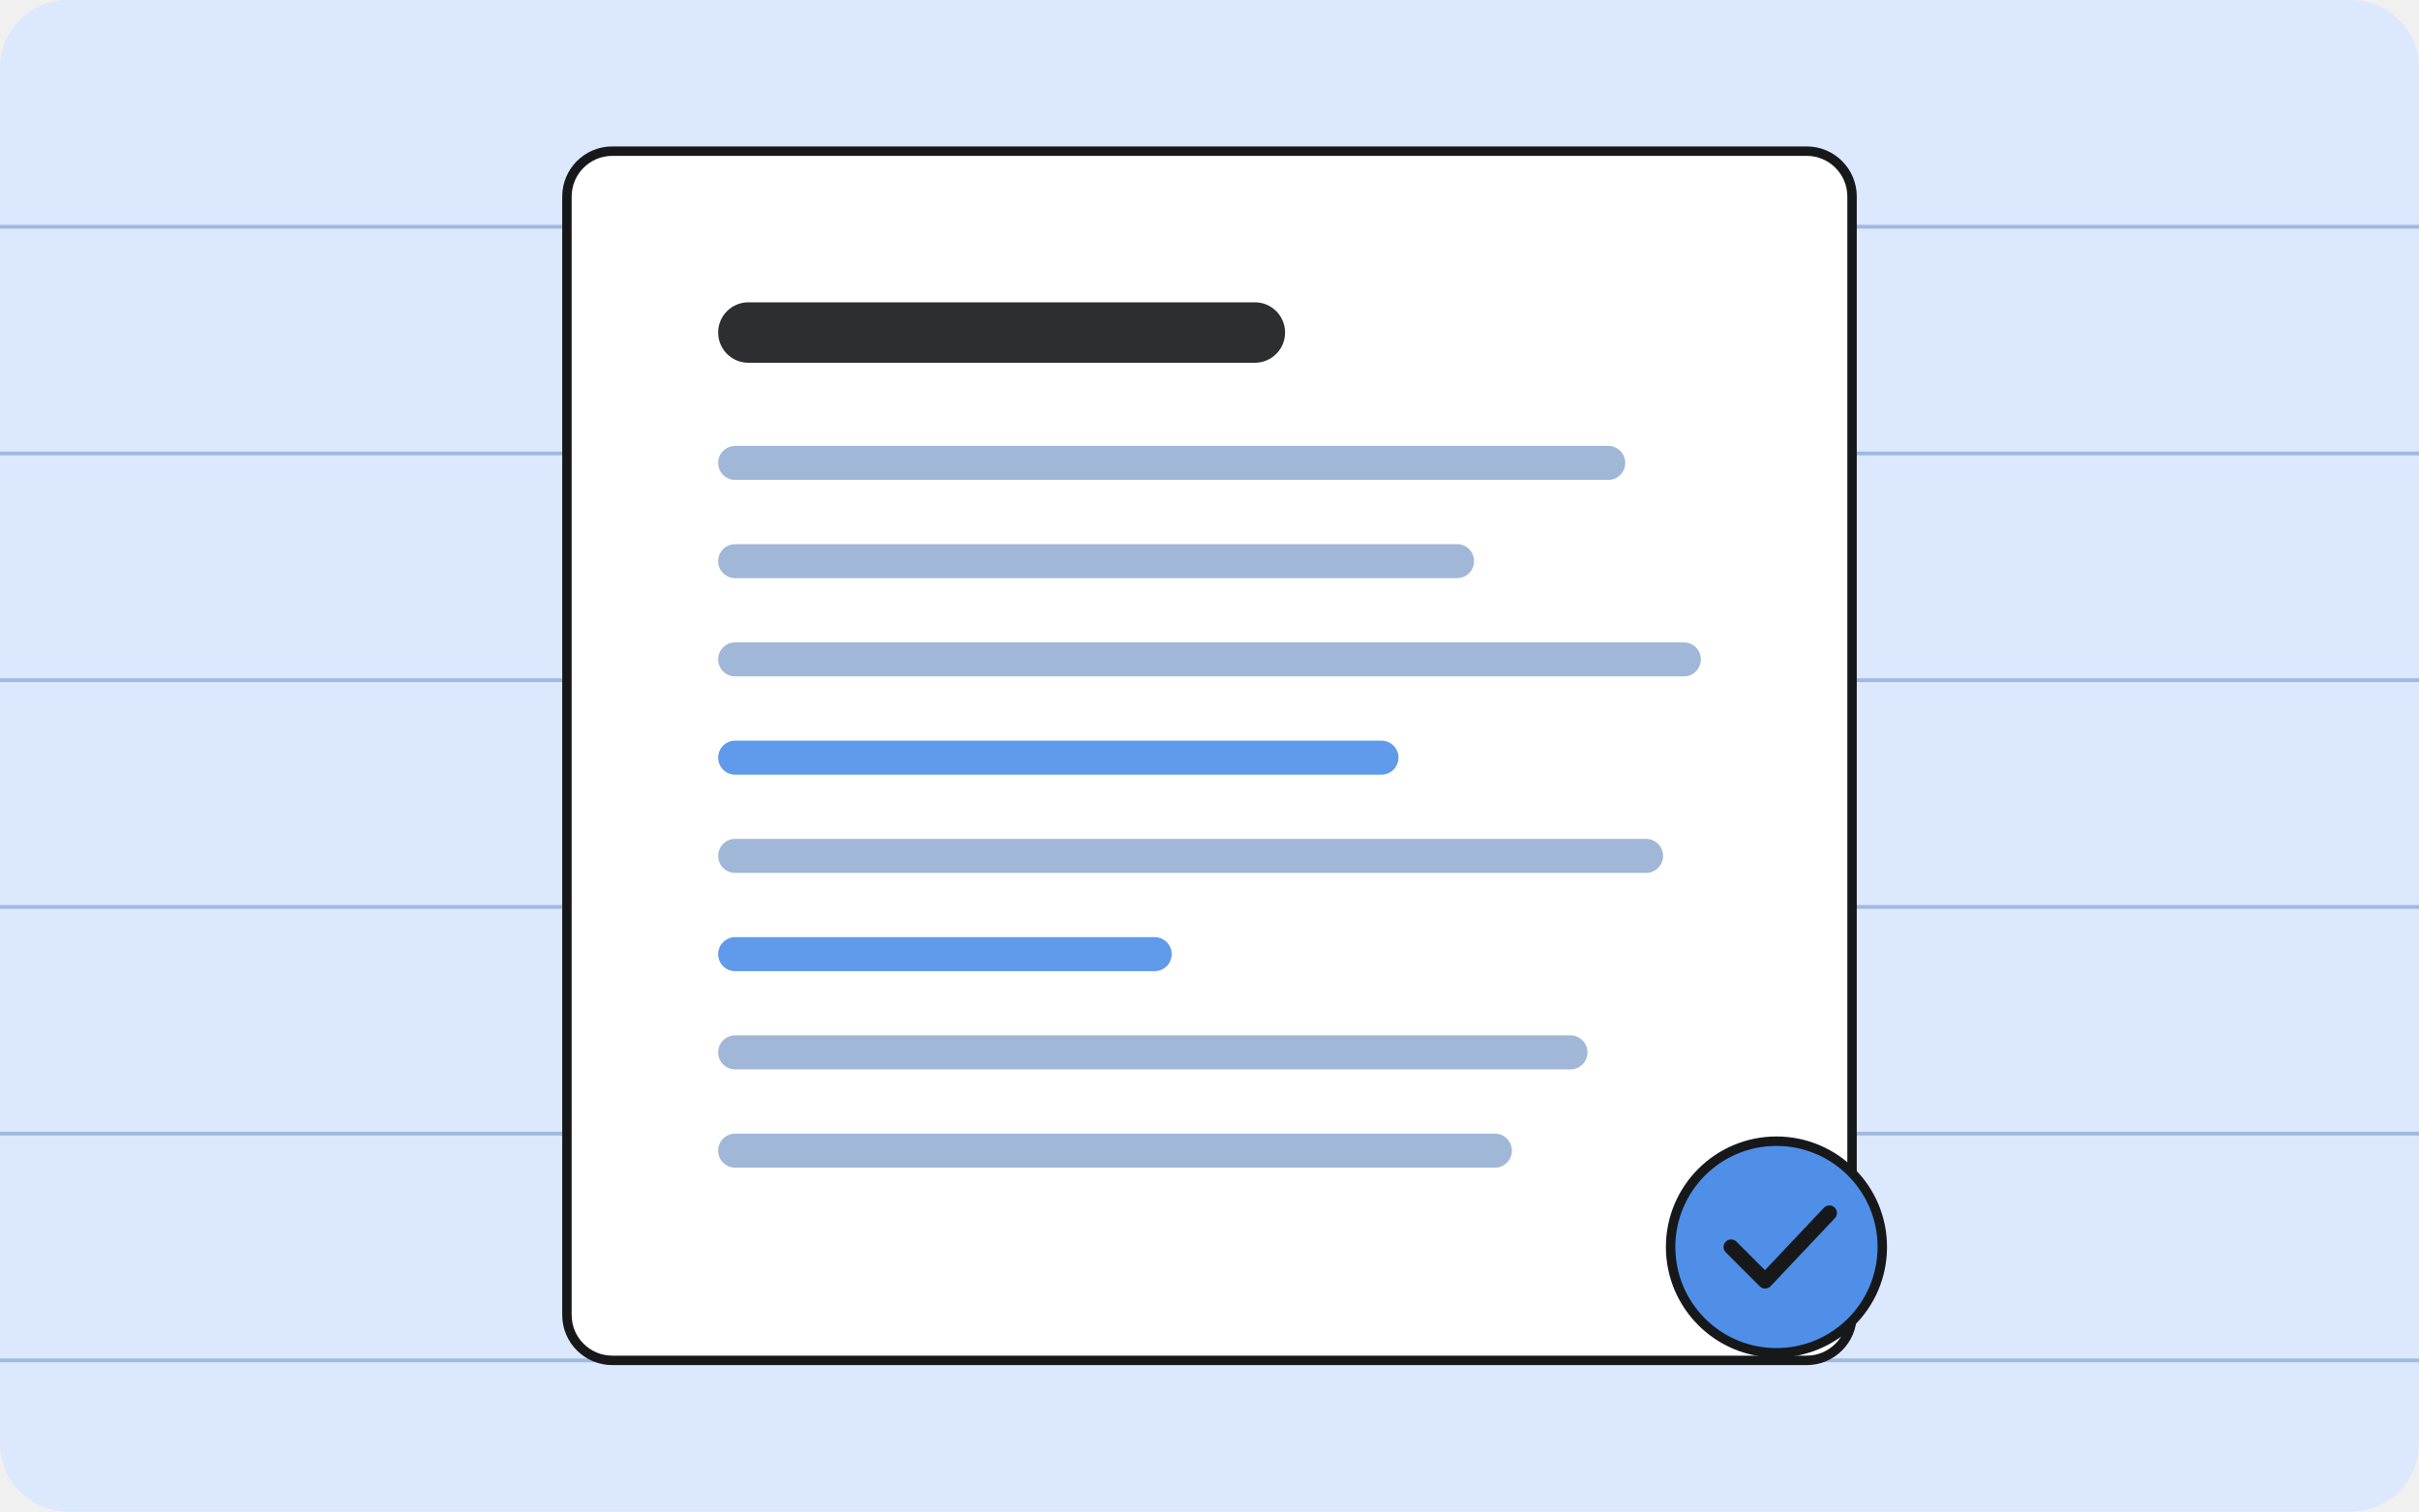
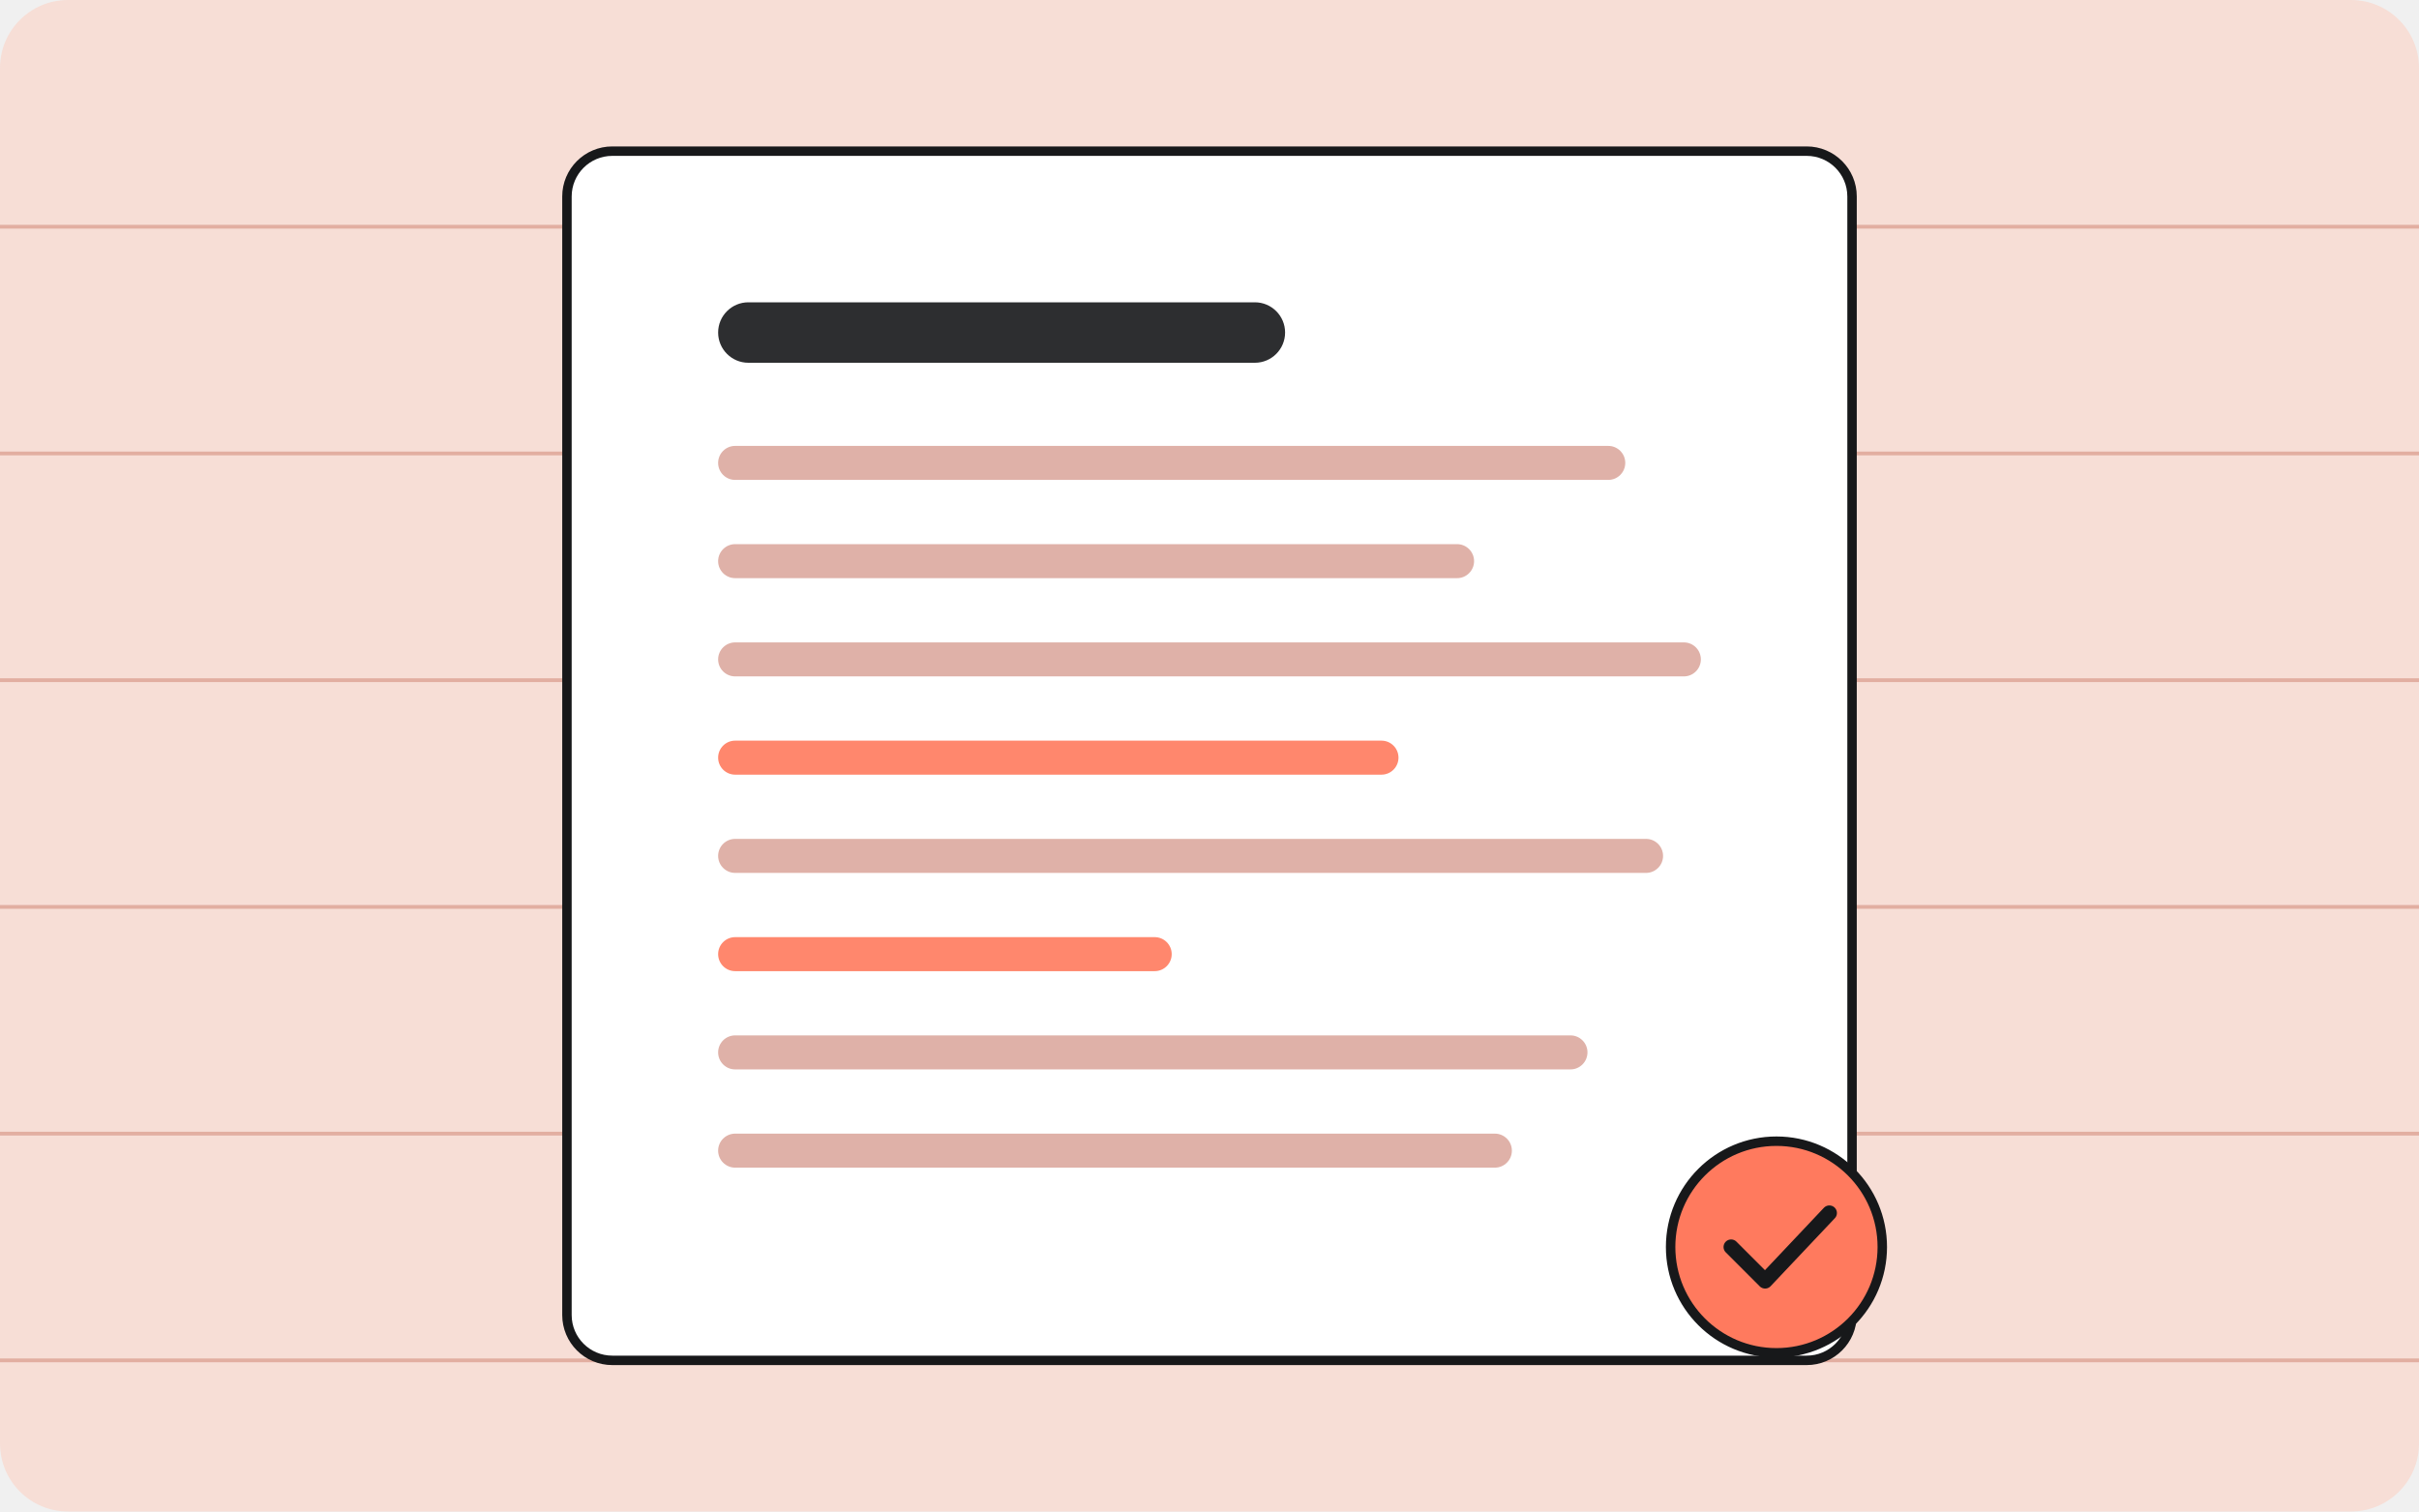
<svg xmlns="http://www.w3.org/2000/svg" viewBox="0 0 640 400" width="640" height="400" role="img" aria-hidden="true">
-   <rect width="640" height="400" rx="18" fill="#dbe8fd" />
-   <g opacity="0.35" stroke="#2f61a8" stroke-width="1">
+   <rect width="640" height="400" rx="18" fill="#f7ded6" />
+   <g opacity="0.35" stroke="#b9533f" stroke-width="1">
    <line x1="0" y1="60" x2="640" y2="60" />
    <line x1="0" y1="120" x2="640" y2="120" />
    <line x1="0" y1="180" x2="640" y2="180" />
    <line x1="0" y1="240" x2="640" y2="240" />
    <line x1="0" y1="300" x2="640" y2="300" />
    <line x1="0" y1="360" x2="640" y2="360" />
  </g>
  <rect x="150" y="40" width="340" height="320" rx="12" fill="#ffffff" stroke="#17181a" stroke-width="2.5" />
  <rect x="190" y="80" width="150" height="16" rx="8" fill="#17181a" fill-opacity="0.9" />
-   <rect x="190" y="118" width="240" height="9" rx="4.5" fill="#2f61a8" fill-opacity="0.45" />
-   <rect x="190" y="144" width="200" height="9" rx="4.5" fill="#2f61a8" fill-opacity="0.45" />
-   <rect x="190" y="170" width="260" height="9" rx="4.5" fill="#2f61a8" fill-opacity="0.45" />
-   <rect x="190" y="196" width="180" height="9" rx="4.5" fill="#4f8fe8" fill-opacity="0.9" />
-   <rect x="190" y="222" width="250" height="9" rx="4.5" fill="#2f61a8" fill-opacity="0.45" />
-   <rect x="190" y="248" width="120" height="9" rx="4.5" fill="#4f8fe8" fill-opacity="0.9" />
-   <rect x="190" y="274" width="230" height="9" rx="4.5" fill="#2f61a8" fill-opacity="0.45" />
-   <rect x="190" y="300" width="210" height="9" rx="4.5" fill="#2f61a8" fill-opacity="0.45" />
-   <circle cx="470" cy="330" r="28" fill="#4f8fe8" stroke="#17181a" stroke-width="2.5" />
+   <rect x="190" y="118" width="240" height="9" rx="4.5" fill="#b9533f" fill-opacity="0.45" />
+   <rect x="190" y="144" width="200" height="9" rx="4.5" fill="#b9533f" fill-opacity="0.45" />
+   <rect x="190" y="170" width="260" height="9" rx="4.5" fill="#b9533f" fill-opacity="0.45" />
+   <rect x="190" y="196" width="180" height="9" rx="4.5" fill="#ff7a5e" fill-opacity="0.9" />
+   <rect x="190" y="222" width="250" height="9" rx="4.5" fill="#b9533f" fill-opacity="0.45" />
+   <rect x="190" y="248" width="120" height="9" rx="4.5" fill="#ff7a5e" fill-opacity="0.9" />
+   <rect x="190" y="274" width="230" height="9" rx="4.5" fill="#b9533f" fill-opacity="0.45" />
+   <rect x="190" y="300" width="210" height="9" rx="4.5" fill="#b9533f" fill-opacity="0.45" />
+   <circle cx="470" cy="330" r="28" fill="#ff7a5e" stroke="#17181a" stroke-width="2.5" />
  <path d="M458,330 l9,9 l17,-18" fill="none" stroke="#17181a" stroke-width="4" stroke-linecap="round" stroke-linejoin="round" />
</svg>
